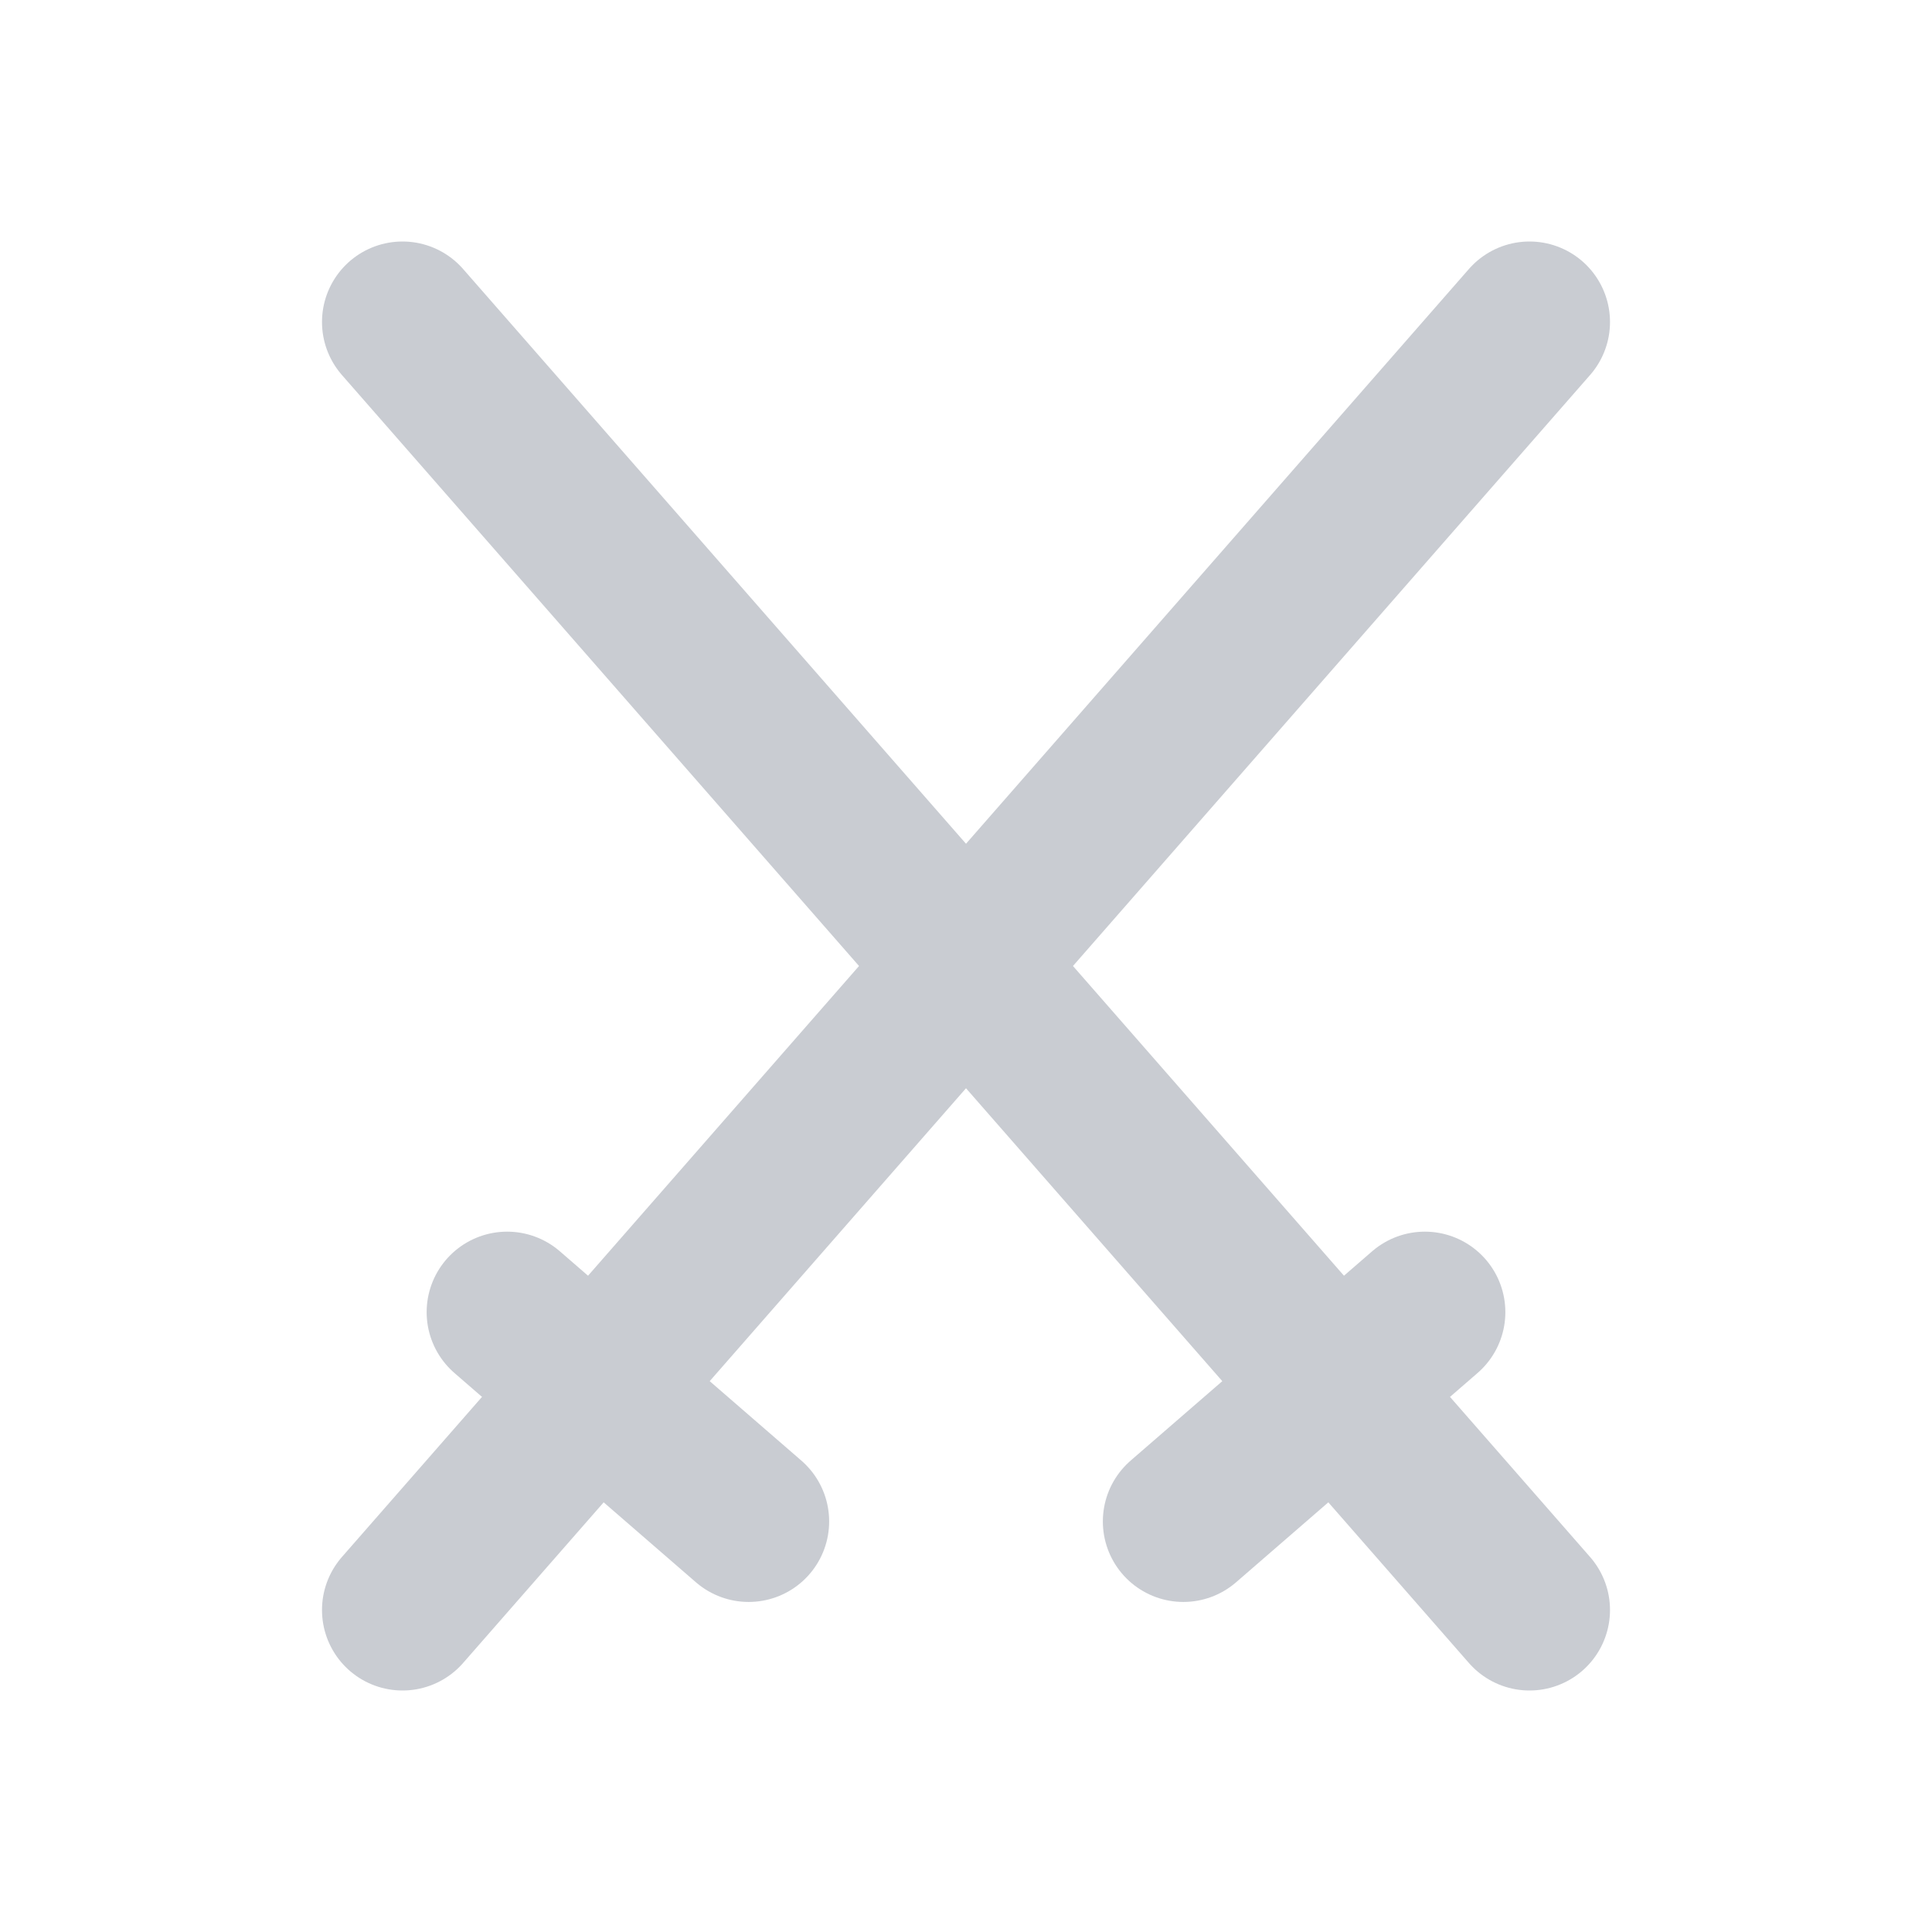
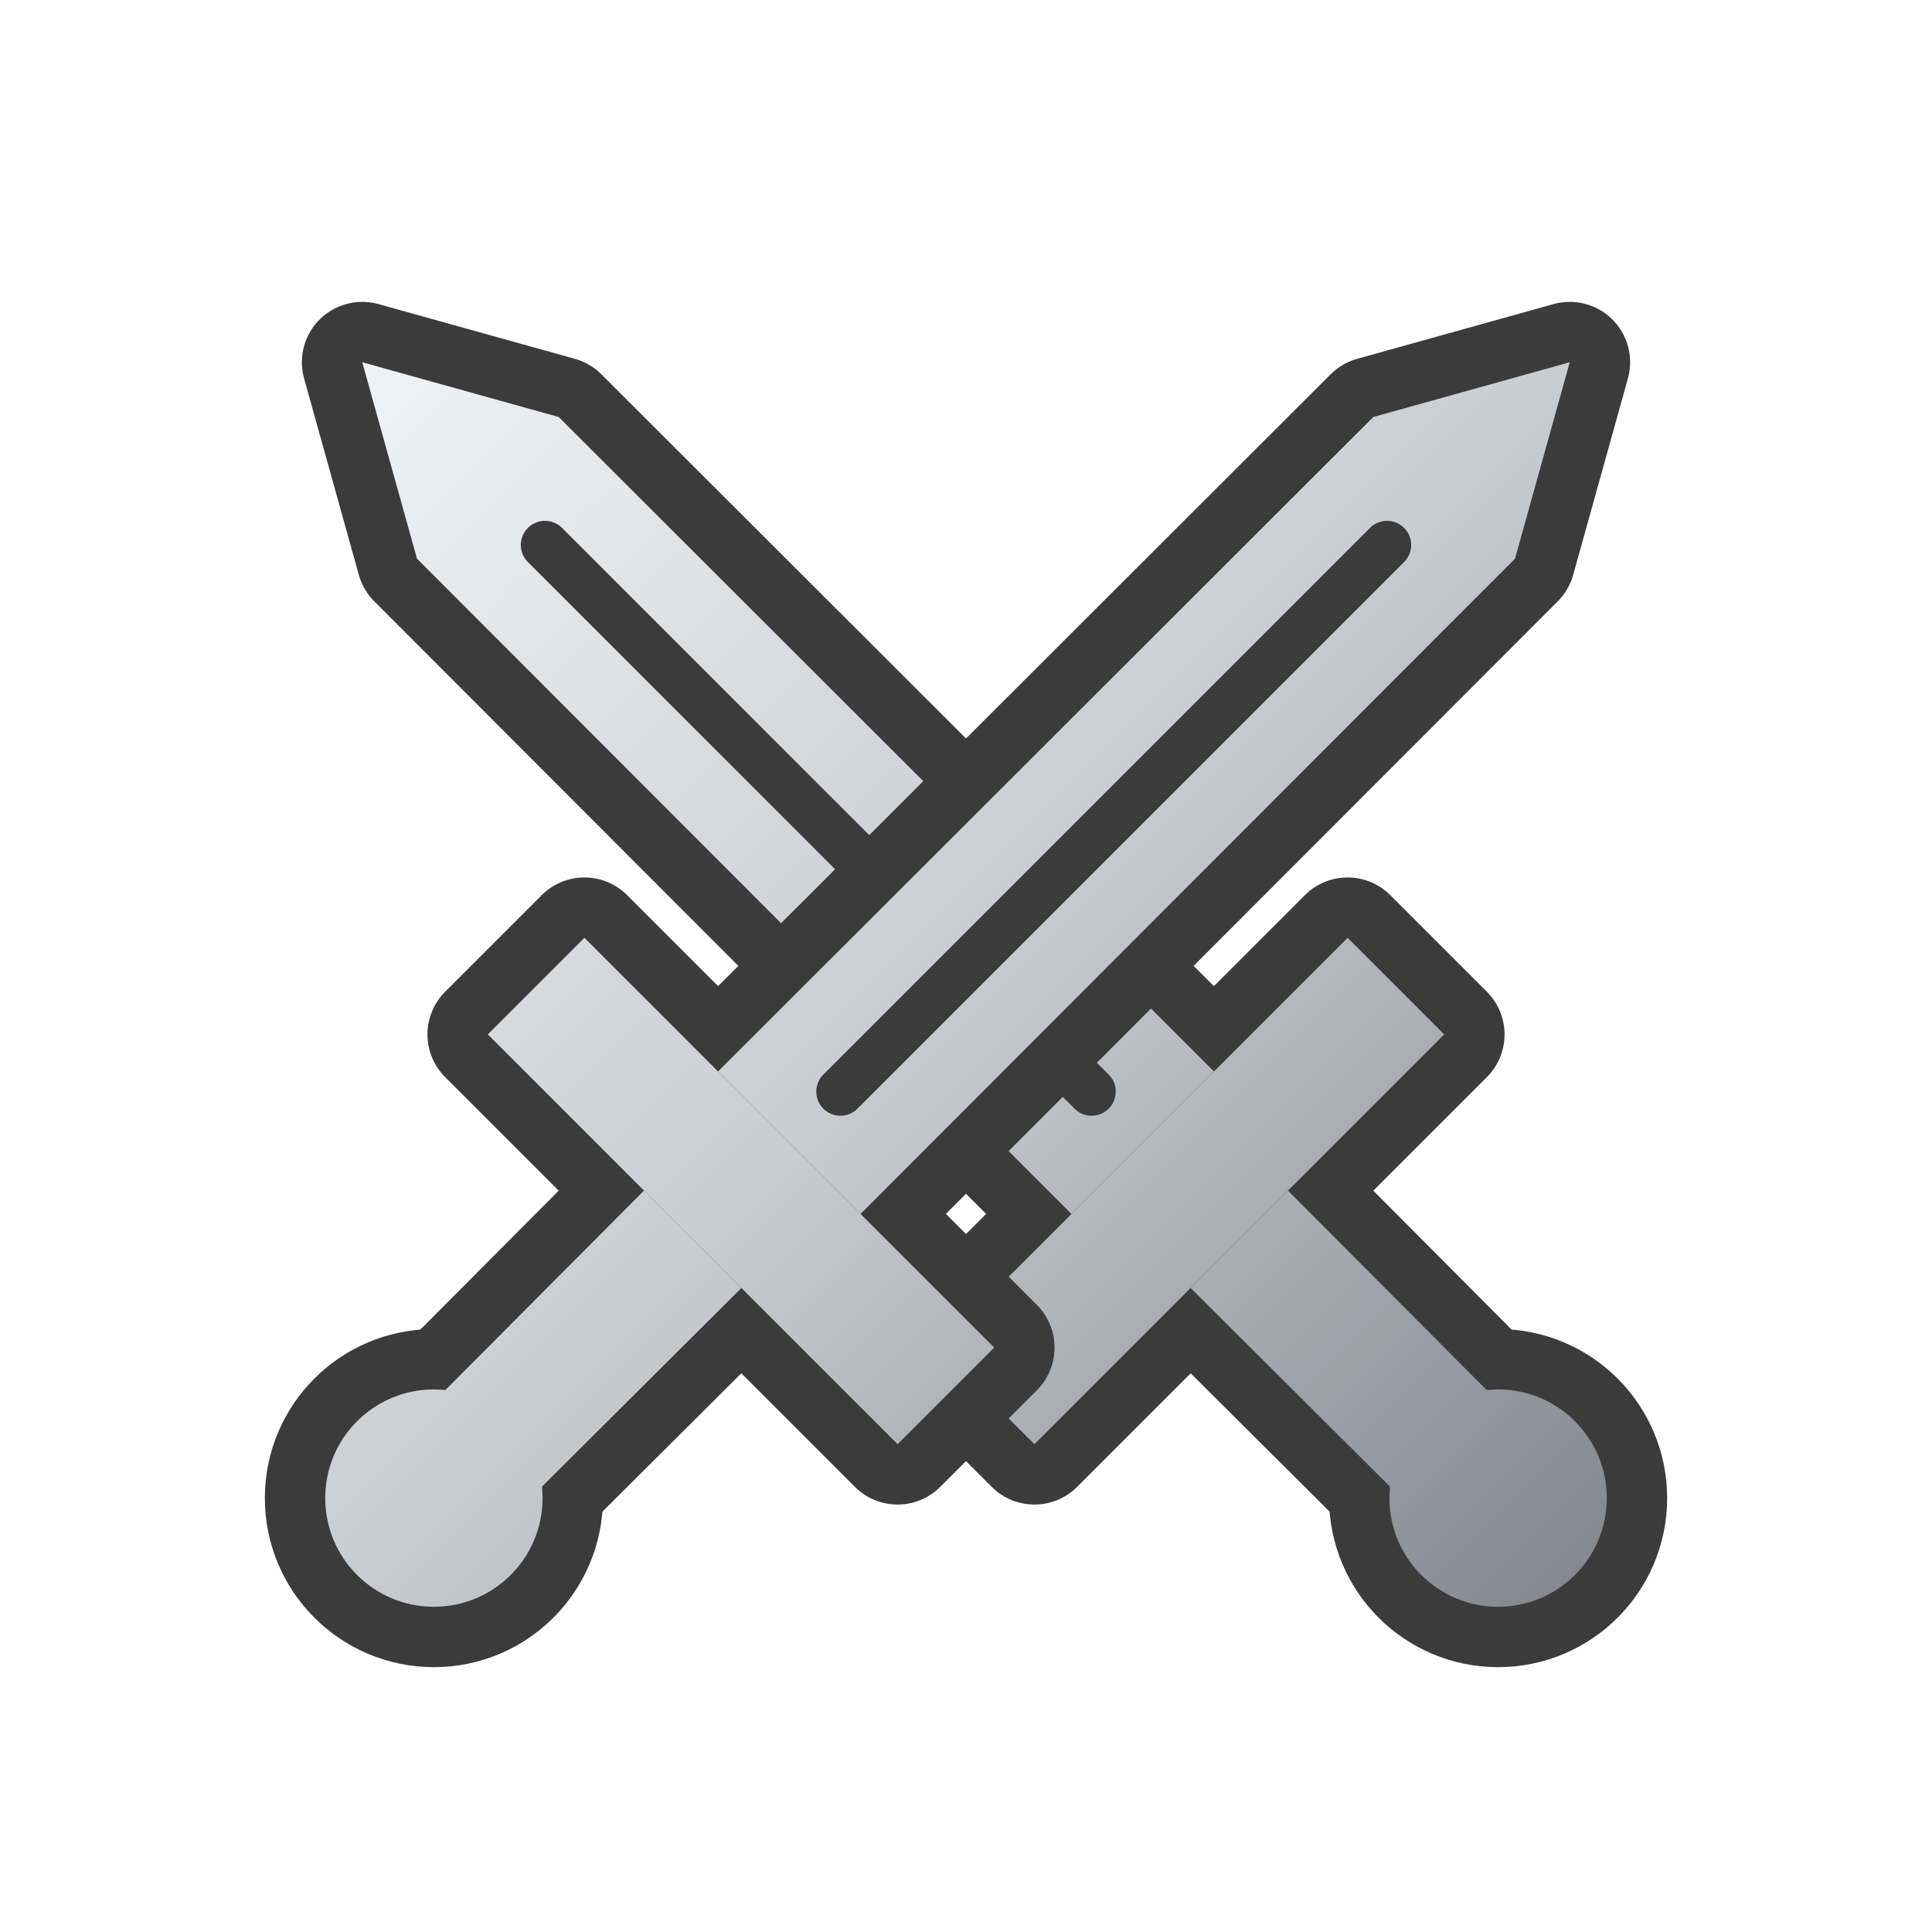
- <svg xmlns="http://www.w3.org/2000/svg" viewBox="0 0 24 24" width="24" height="24" fill="none" stroke="#c9ccd2" stroke-width="2" stroke-linecap="round" stroke-linejoin="round">
-   <path d="M5 4 19 20" />
-   <path d="M14.7 18.9 17.7 16.3" />
-   <path d="M19 4 5 20" />
-   <path d="M6.3 16.3 9.3 18.9" />
+ <svg xmlns="http://www.w3.org/2000/svg" viewBox="0 0 24 24" width="24" height="24" stroke-linecap="round" stroke-linejoin="round">
+   <defs>
+     <linearGradient id="g1" gradientUnits="userSpaceOnUse" x1="4" y1="4" x2="20" y2="20">
+       <stop offset="0" stop-color="#f3f5f8" />
+       <stop offset="0.5" stop-color="#c9ccd2" />
+       <stop offset="1" stop-color="#80848c" />
+     </linearGradient>
+   </defs>
+   <path d="M4.5 4.5 L6.94 5.18 L15.08 13.31 L13.31 15.08 L5.18 6.94 Z" fill="#3c3b3b" stroke="#3c3b3b" stroke-width="1.5" />
+   <path d="M11.65 16.74 L16.74 11.65 L17.94 12.85 L12.85 17.94 Z" fill="#3c3b3b" stroke="#3c3b3b" stroke-width="1.5" />
+   <path d="M14.79 16 L16 14.79 L18.47 17.27 L17.27 18.47 Z" fill="#3c3b3b" stroke="#3c3b3b" stroke-width="1.5" />
+   <circle cx="18.61" cy="18.61" r="1.35" fill="#3c3b3b" stroke="#3c3b3b" stroke-width="1.5" />
+   <path d="M4.5 4.5 L6.94 5.18 L15.08 13.31 L13.31 15.08 L5.18 6.94 Z" fill="url(#g1)" />
+   <path d="M11.65 16.74 L16.74 11.65 L17.94 12.85 L12.85 17.94 Z" fill="url(#g1)" />
+   <path d="M14.79 16 L16 14.79 L18.47 17.27 L17.27 18.47 Z" fill="url(#g1)" />
+   <circle cx="18.61" cy="18.61" r="1.35" fill="url(#g1)" />
+   <path d="M6.77 6.77 L13.56 13.56" fill="none" stroke="#3c3b3b" stroke-width="0.6" />
+   <path d="M19.5 4.5 L18.82 6.94 L10.69 15.08 L8.92 13.31 L17.06 5.18 Z" fill="#3c3b3b" stroke="#3c3b3b" stroke-width="1.5" />
+   <path d="M7.26 11.65 L12.35 16.74 L11.15 17.94 L6.06 12.85 Z" fill="#3c3b3b" stroke="#3c3b3b" stroke-width="1.5" />
+   <path d="M8 14.79 L9.21 16 L6.73 18.47 L5.53 17.27 Z" fill="#3c3b3b" stroke="#3c3b3b" stroke-width="1.5" />
+   <circle cx="5.39" cy="18.61" r="1.35" fill="#3c3b3b" stroke="#3c3b3b" stroke-width="1.5" />
+   <path d="M19.5 4.5 L18.82 6.94 L10.69 15.08 L8.92 13.31 L17.06 5.18 Z" fill="url(#g1)" />
+   <path d="M7.26 11.65 L12.35 16.74 L11.15 17.94 L6.06 12.85 Z" fill="url(#g1)" />
+   <path d="M8 14.79 L9.21 16 L6.73 18.47 L5.53 17.27 Z" fill="url(#g1)" />
+   <circle cx="5.39" cy="18.61" r="1.35" fill="url(#g1)" />
+   <path d="M17.23 6.77 L10.44 13.56" fill="none" stroke="#3c3b3b" stroke-width="0.6" />
</svg>
